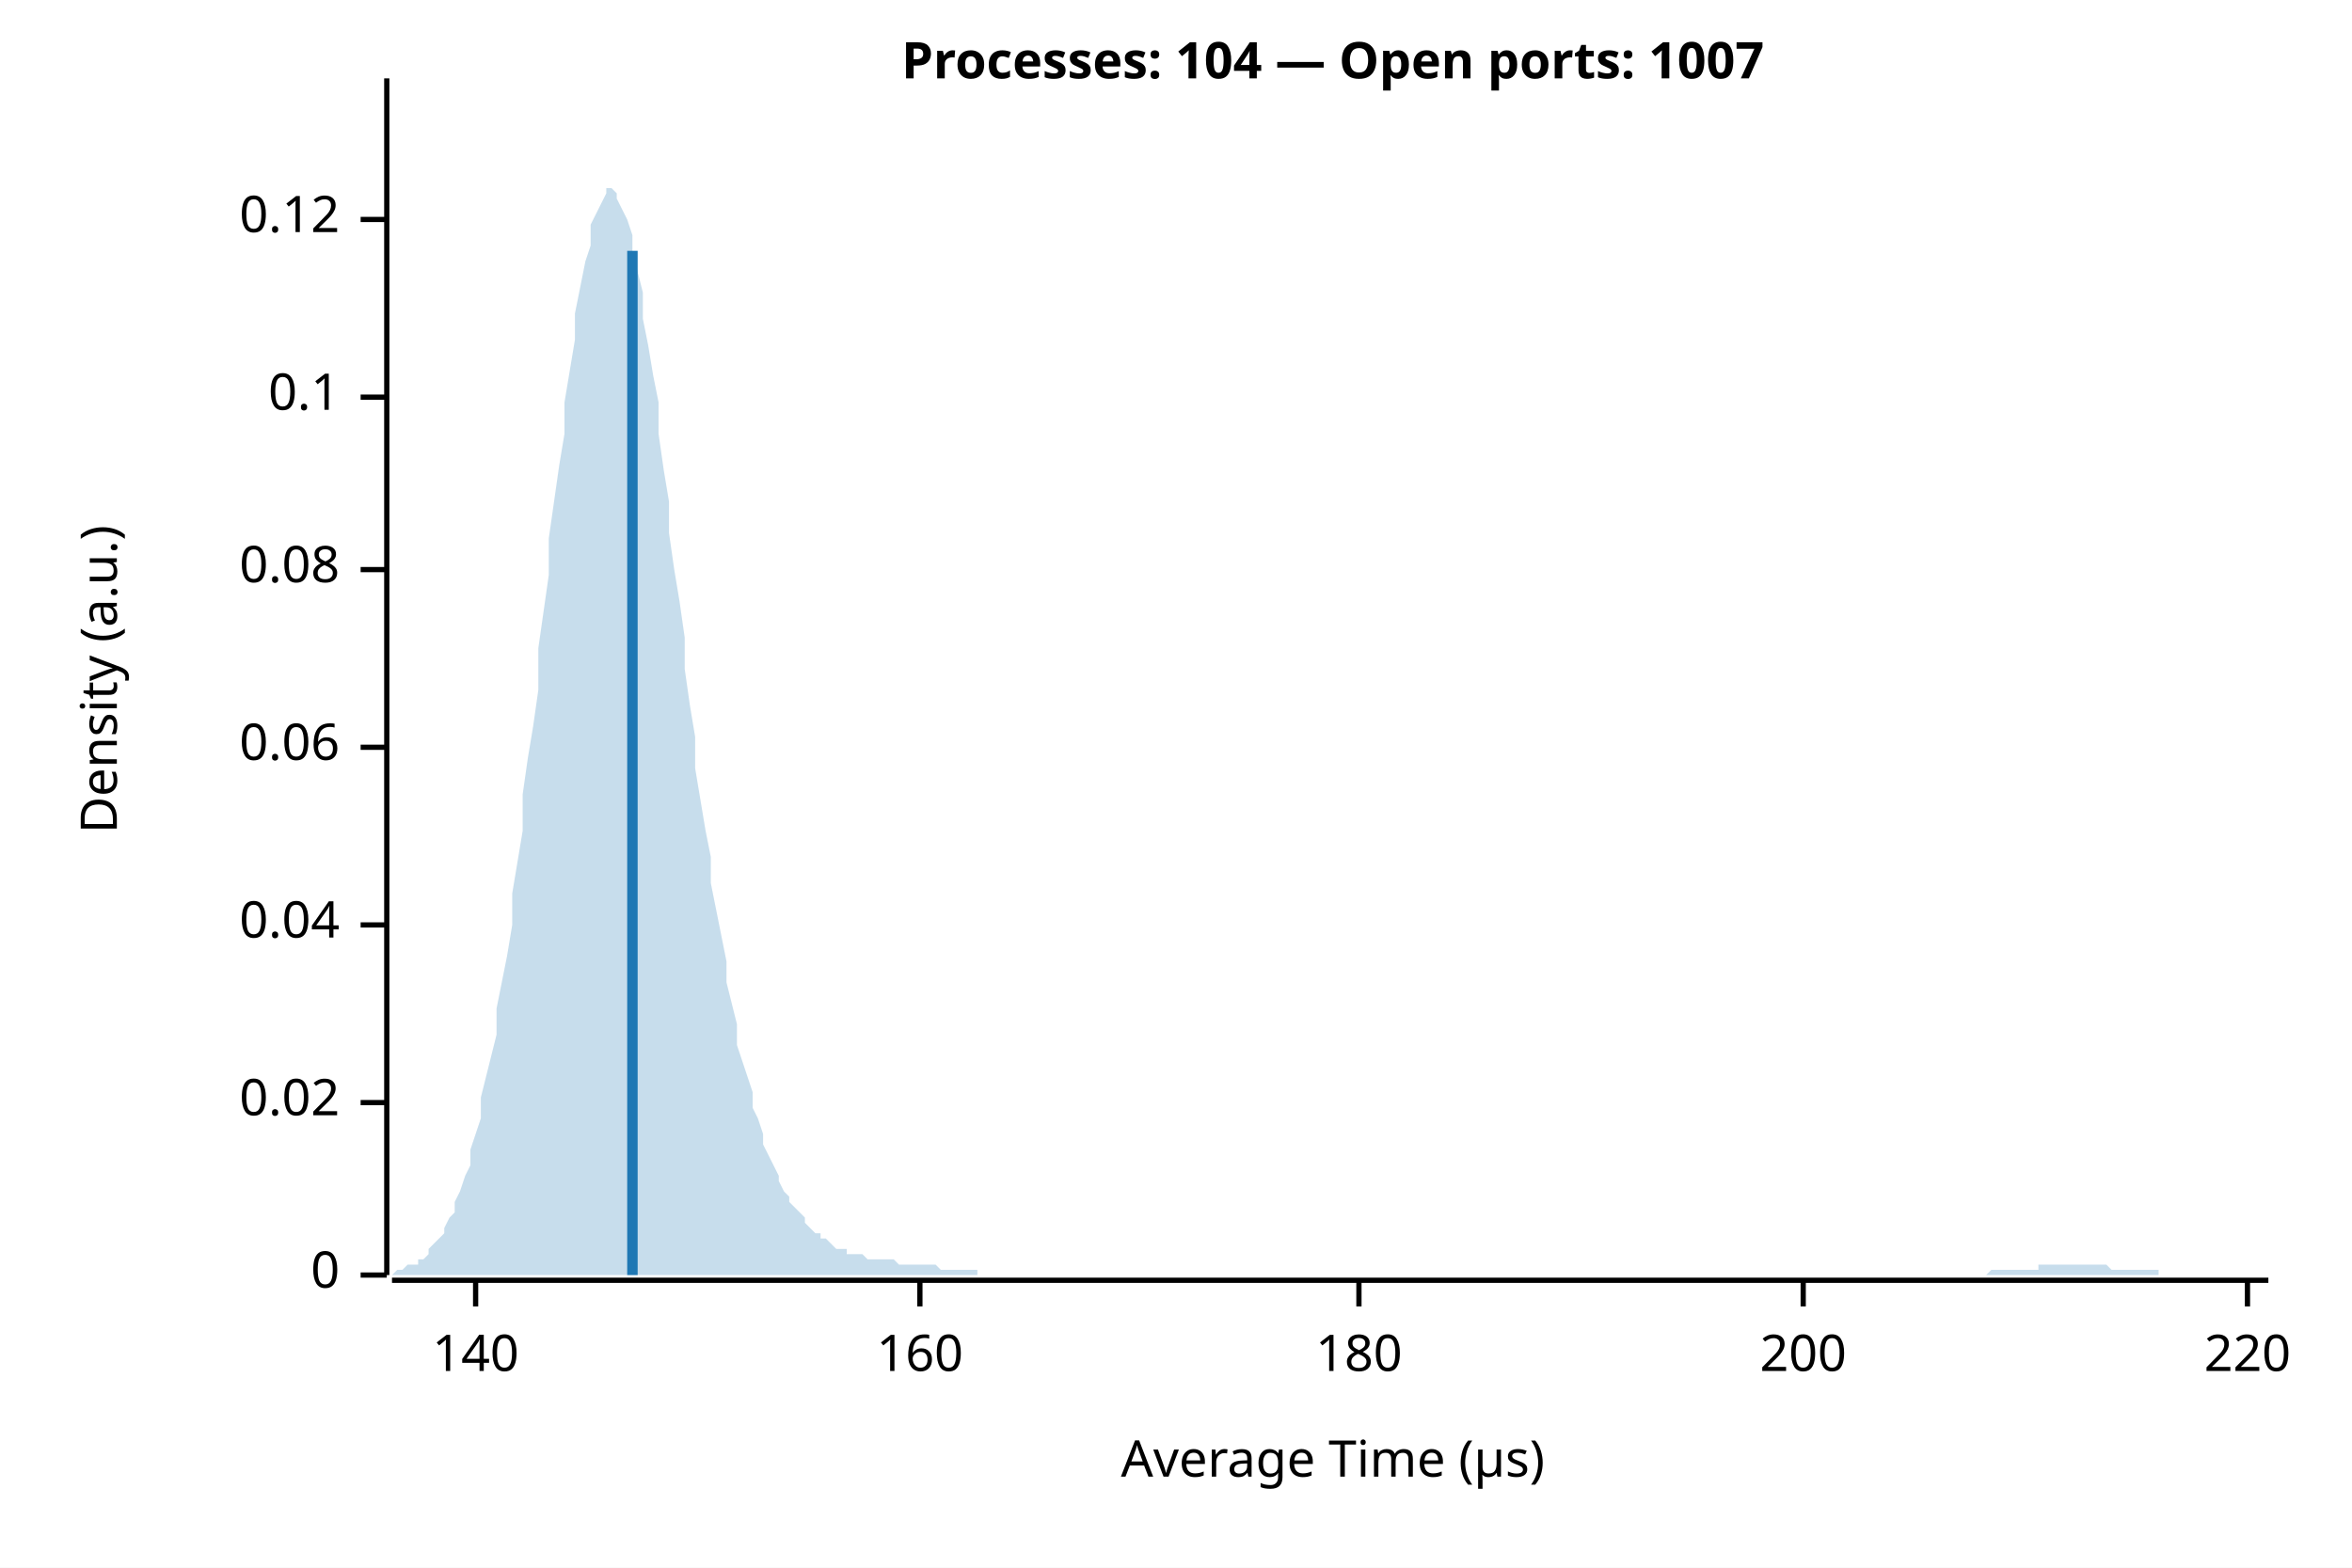
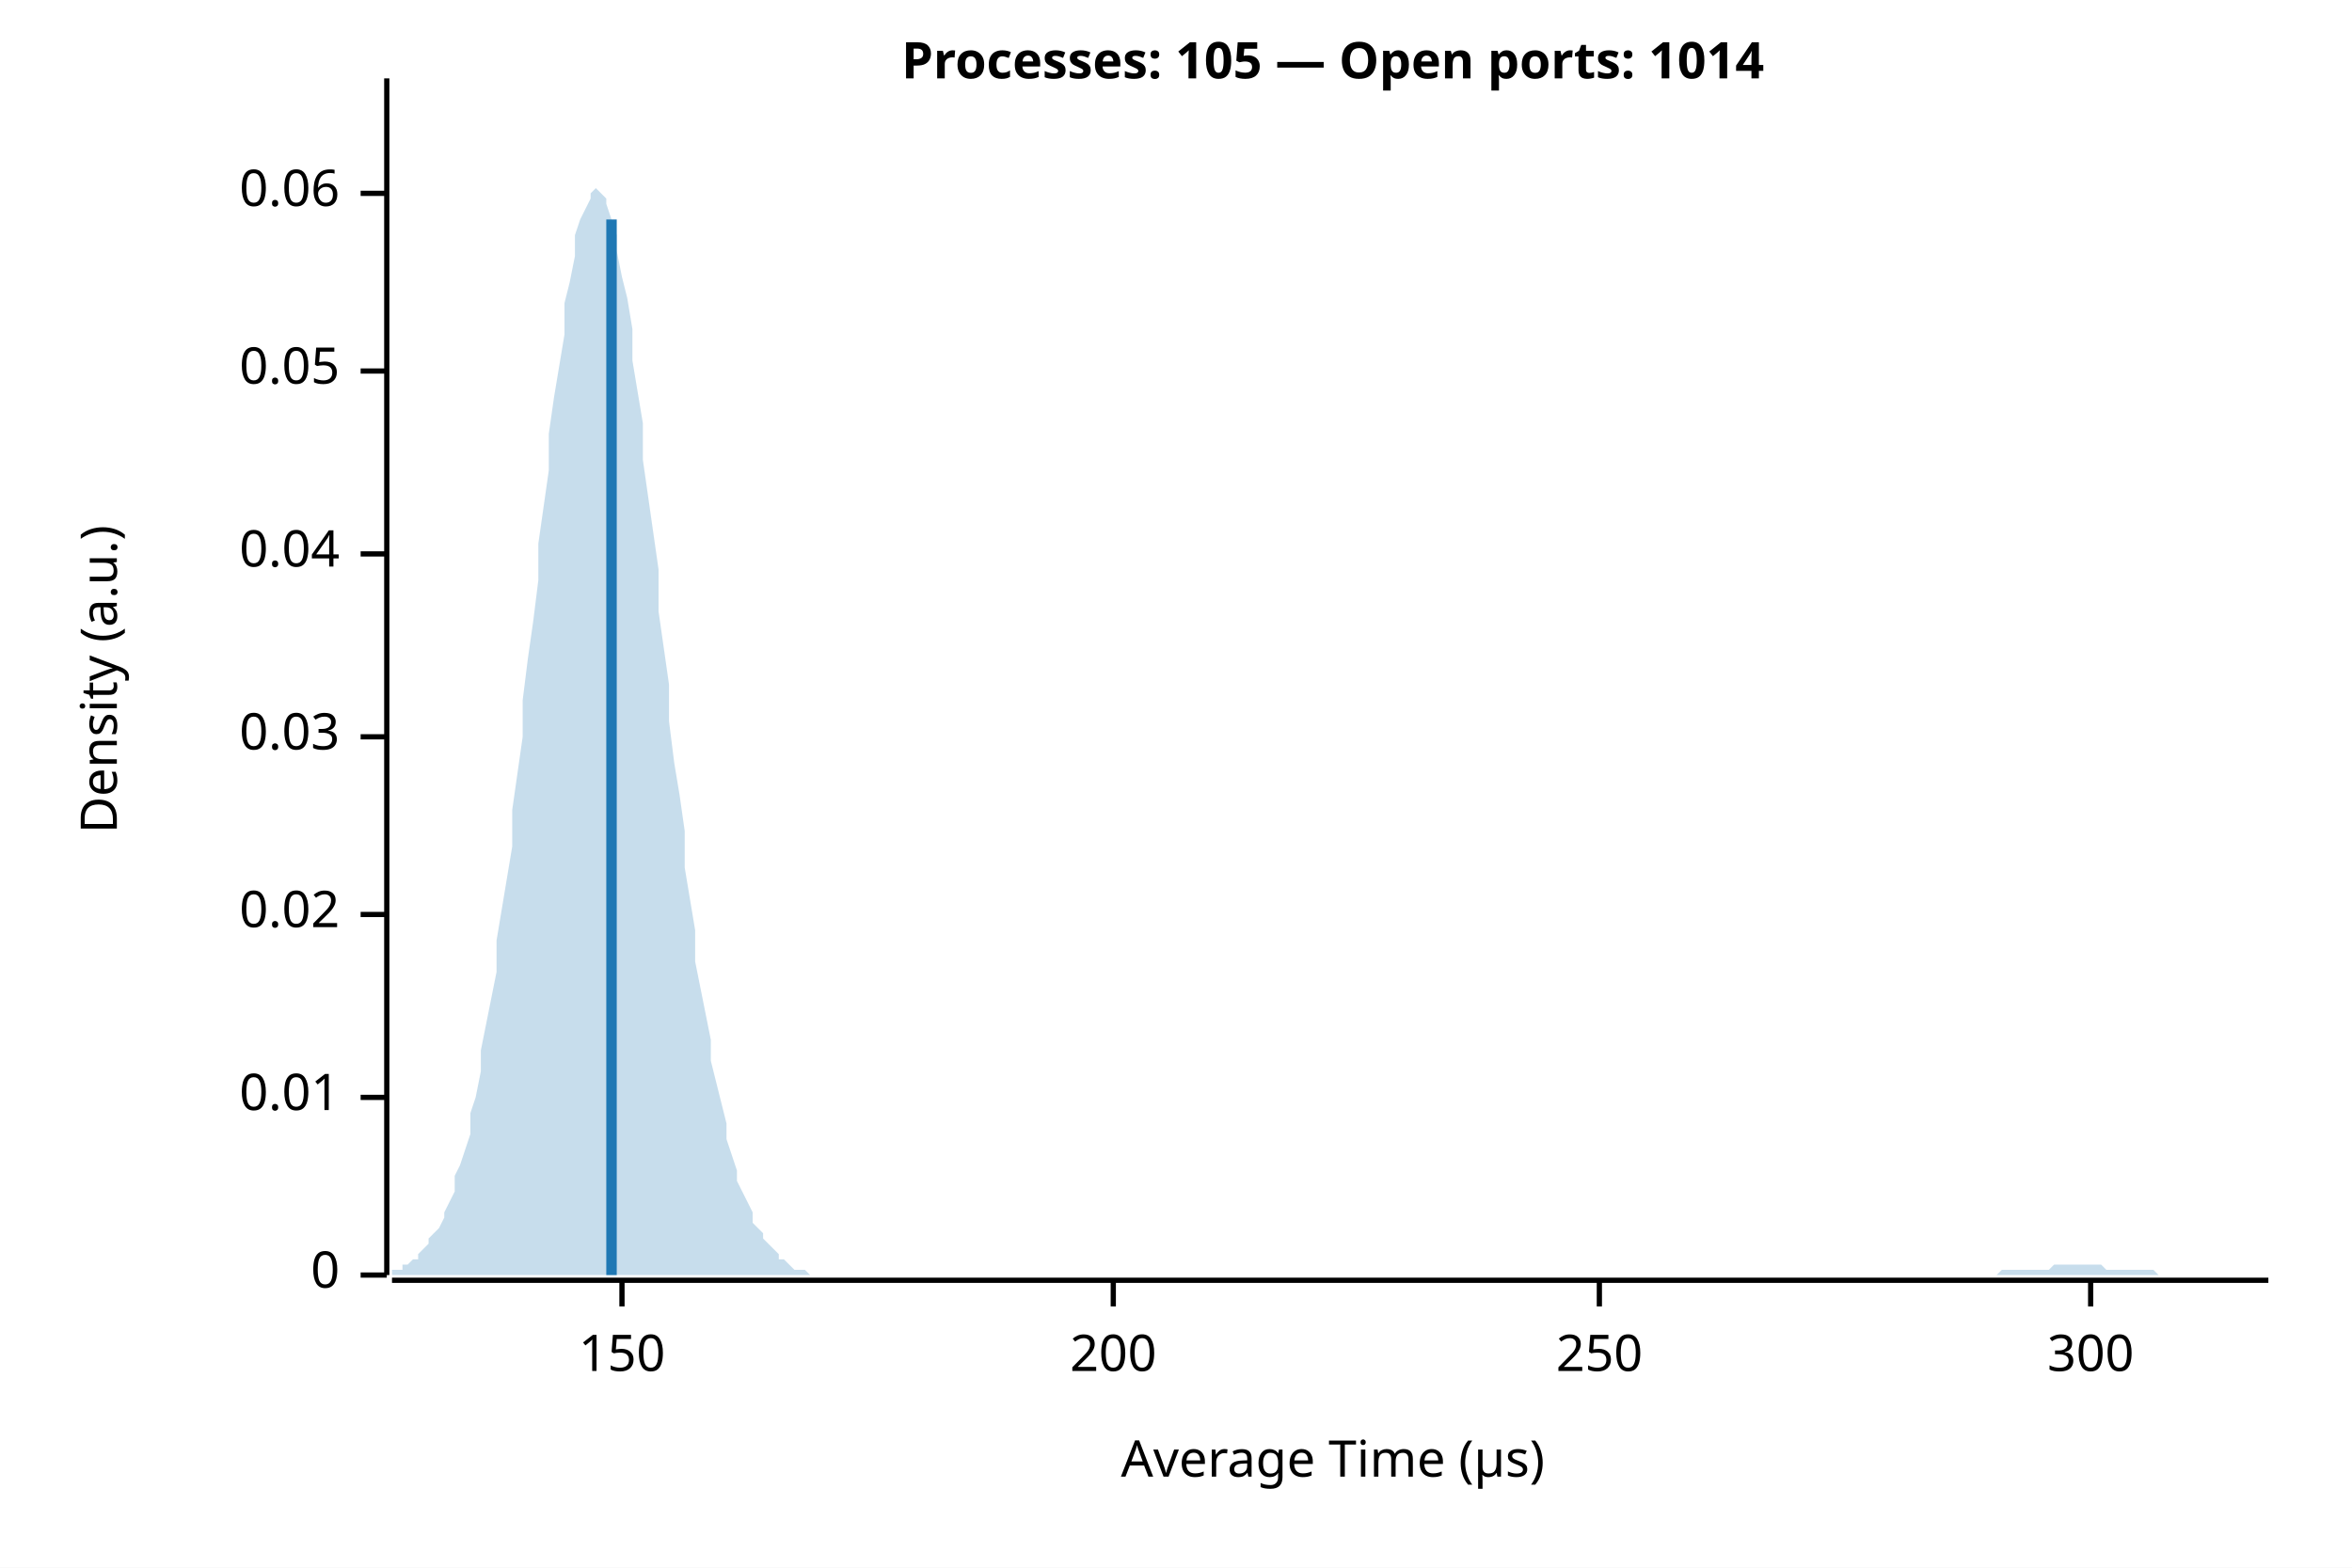
<svg xmlns="http://www.w3.org/2000/svg" width="450" height="300" viewBox="0 0 450 300">
  <rect width="100%" height="100%" fill="white" />
-   <text x="255" y="15" font-weight="bold" text-anchor="middle" font-family="sans-serif" font-size="9.677" opacity="1" fill="#000000">Processes: 104 — Open ports: 1007</text>
+   <text x="255" y="15" font-weight="bold" text-anchor="middle" font-family="sans-serif" font-size="9.677" opacity="1" fill="#000000">Processes: 105 — Open ports: 1014</text>
  <text x="15" y="130" dy="0.76em" text-anchor="middle" font-family="sans-serif" font-size="9.677" opacity="1" fill="#000000" transform="rotate(270, 15, 130)">
Density (a.u.)
</text>
  <text x="255" y="285" dy="-0.5ex" text-anchor="middle" font-family="sans-serif" font-size="9.677" opacity="1" fill="#000000">
Average Time (µs)
</text>
  <polyline fill="none" opacity="1" stroke="#000000" stroke-width="1" points="74,15 74,244 " />
  <text x="65" y="244" dy="0.5ex" text-anchor="end" font-family="sans-serif" font-size="9.677" opacity="1" fill="#000000">
0
</text>
  <polyline fill="none" opacity="1" stroke="#000000" stroke-width="1" points="69,244 74,244 " />
-   <text x="65" y="211" dy="0.5ex" text-anchor="end" font-family="sans-serif" font-size="9.677" opacity="1" fill="#000000">
+   <text x="65" y="210" dy="0.5ex" text-anchor="end" font-family="sans-serif" font-size="9.677" opacity="1" fill="#000000">
+ 0.01
+ </text>
+   <polyline fill="none" opacity="1" stroke="#000000" stroke-width="1" points="69,210 74,210 " />
+   <text x="65" y="175" dy="0.5ex" text-anchor="end" font-family="sans-serif" font-size="9.677" opacity="1" fill="#000000">
0.02
</text>
-   <polyline fill="none" opacity="1" stroke="#000000" stroke-width="1" points="69,211 74,211 " />
-   <text x="65" y="177" dy="0.5ex" text-anchor="end" font-family="sans-serif" font-size="9.677" opacity="1" fill="#000000">
+   <polyline fill="none" opacity="1" stroke="#000000" stroke-width="1" points="69,175 74,175 " />
+   <text x="65" y="141" dy="0.5ex" text-anchor="end" font-family="sans-serif" font-size="9.677" opacity="1" fill="#000000">
+ 0.03
+ </text>
+   <polyline fill="none" opacity="1" stroke="#000000" stroke-width="1" points="69,141 74,141 " />
+   <text x="65" y="106" dy="0.5ex" text-anchor="end" font-family="sans-serif" font-size="9.677" opacity="1" fill="#000000">
0.04
</text>
-   <polyline fill="none" opacity="1" stroke="#000000" stroke-width="1" points="69,177 74,177 " />
-   <text x="65" y="143" dy="0.5ex" text-anchor="end" font-family="sans-serif" font-size="9.677" opacity="1" fill="#000000">
+   <polyline fill="none" opacity="1" stroke="#000000" stroke-width="1" points="69,106 74,106 " />
+   <text x="65" y="71" dy="0.5ex" text-anchor="end" font-family="sans-serif" font-size="9.677" opacity="1" fill="#000000">
+ 0.05
+ </text>
+   <polyline fill="none" opacity="1" stroke="#000000" stroke-width="1" points="69,71 74,71 " />
+   <text x="65" y="37" dy="0.5ex" text-anchor="end" font-family="sans-serif" font-size="9.677" opacity="1" fill="#000000">
0.06
</text>
-   <polyline fill="none" opacity="1" stroke="#000000" stroke-width="1" points="69,143 74,143 " />
-   <text x="65" y="109" dy="0.5ex" text-anchor="end" font-family="sans-serif" font-size="9.677" opacity="1" fill="#000000">
- 0.08
+   <polyline fill="none" opacity="1" stroke="#000000" stroke-width="1" points="69,37 74,37 " />
+   <polyline fill="none" opacity="1" stroke="#000000" stroke-width="1" points="75,245 434,245 " />
+   <text x="119" y="255" dy="0.76em" text-anchor="middle" font-family="sans-serif" font-size="9.677" opacity="1" fill="#000000">
+ 150
</text>
-   <polyline fill="none" opacity="1" stroke="#000000" stroke-width="1" points="69,109 74,109 " />
-   <text x="65" y="76" dy="0.5ex" text-anchor="end" font-family="sans-serif" font-size="9.677" opacity="1" fill="#000000">
- 0.1
- </text>
-   <polyline fill="none" opacity="1" stroke="#000000" stroke-width="1" points="69,76 74,76 " />
-   <text x="65" y="42" dy="0.5ex" text-anchor="end" font-family="sans-serif" font-size="9.677" opacity="1" fill="#000000">
- 0.12
- </text>
-   <polyline fill="none" opacity="1" stroke="#000000" stroke-width="1" points="69,42 74,42 " />
-   <polyline fill="none" opacity="1" stroke="#000000" stroke-width="1" points="75,245 434,245 " />
-   <text x="91" y="255" dy="0.76em" text-anchor="middle" font-family="sans-serif" font-size="9.677" opacity="1" fill="#000000">
- 140
- </text>
-   <polyline fill="none" opacity="1" stroke="#000000" stroke-width="1" points="91,245 91,250 " />
-   <text x="176" y="255" dy="0.76em" text-anchor="middle" font-family="sans-serif" font-size="9.677" opacity="1" fill="#000000">
- 160
- </text>
-   <polyline fill="none" opacity="1" stroke="#000000" stroke-width="1" points="176,245 176,250 " />
-   <text x="260" y="255" dy="0.76em" text-anchor="middle" font-family="sans-serif" font-size="9.677" opacity="1" fill="#000000">
- 180
- </text>
-   <polyline fill="none" opacity="1" stroke="#000000" stroke-width="1" points="260,245 260,250 " />
-   <text x="345" y="255" dy="0.76em" text-anchor="middle" font-family="sans-serif" font-size="9.677" opacity="1" fill="#000000">
+   <polyline fill="none" opacity="1" stroke="#000000" stroke-width="1" points="119,245 119,250 " />
+   <text x="213" y="255" dy="0.76em" text-anchor="middle" font-family="sans-serif" font-size="9.677" opacity="1" fill="#000000">
200
</text>
-   <polyline fill="none" opacity="1" stroke="#000000" stroke-width="1" points="345,245 345,250 " />
-   <text x="430" y="255" dy="0.76em" text-anchor="middle" font-family="sans-serif" font-size="9.677" opacity="1" fill="#000000">
- 220
+   <polyline fill="none" opacity="1" stroke="#000000" stroke-width="1" points="213,245 213,250 " />
+   <text x="306" y="255" dy="0.76em" text-anchor="middle" font-family="sans-serif" font-size="9.677" opacity="1" fill="#000000">
+ 250
</text>
-   <polyline fill="none" opacity="1" stroke="#000000" stroke-width="1" points="430,245 430,250 " />
-   <polygon opacity="0.25" fill="#1F78B4" points="75,244 75,244 76,243 77,243 77,243 78,242 79,242 80,242 80,241 81,241 82,240 82,239 83,238 84,237 85,236 85,235 86,233 87,232 87,230 88,228 89,225 90,223 90,220 91,217 92,214 92,210 93,206 94,202 95,198 95,193 96,188 97,183 98,177 98,171 99,165 100,159 100,152 101,145 102,139 103,132 103,124 104,117 105,110 105,103 106,96 107,89 108,83 108,77 109,71 110,65 110,60 111,55 112,50 113,47 113,43 114,41 115,39 116,37 116,36 117,36 118,37 118,38 119,40 120,42 121,45 121,48 122,52 123,56 123,61 124,66 125,72 126,77 126,83 127,90 128,96 128,102 129,109 130,115 131,122 131,128 132,135 133,141 133,147 134,153 135,159 136,164 136,169 137,174 138,179 139,184 139,188 140,192 141,196 141,200 142,203 143,206 144,209 144,212 145,214 146,217 146,219 147,221 148,223 149,225 149,226 150,228 151,229 151,230 152,231 153,232 154,233 154,234 155,235 156,236 157,236 157,237 158,237 159,238 159,238 160,239 161,239 162,239 162,240 163,240 164,240 164,240 165,240 166,241 167,241 167,241 168,241 169,241 169,241 170,241 171,241 172,242 172,242 173,242 174,242 175,242 175,242 176,242 177,242 177,242 178,242 179,242 180,243 180,243 181,243 182,243 182,243 183,243 184,243 185,243 185,243 186,243 187,243 187,244 188,244 189,244 190,244 190,244 191,244 192,244 192,244 193,244 194,244 195,244 195,244 196,244 197,244 198,244 198,244 199,244 200,244 200,244 201,244 202,244 203,244 203,244 204,244 205,244 205,244 206,244 207,244 208,244 208,244 209,244 210,244 210,244 211,244 212,244 213,244 213,244 214,244 215,244 216,244 216,244 217,244 218,244 218,244 219,244 220,244 221,244 221,244 222,244 223,244 223,244 224,244 225,244 226,244 226,244 227,244 228,244 228,244 229,244 230,244 231,244 231,244 232,244 233,244 233,244 234,244 235,244 236,244 236,244 237,244 238,244 239,244 239,244 240,244 241,244 241,244 242,244 243,244 244,244 244,244 245,244 246,244 246,244 247,244 248,244 249,244 249,244 250,244 251,244 251,244 252,244 253,244 254,244 254,244 255,244 256,244 257,244 257,244 258,244 259,244 259,244 260,244 261,244 262,244 262,244 263,244 264,244 264,244 265,244 266,244 267,244 267,244 268,244 269,244 269,244 270,244 271,244 272,244 272,244 273,244 274,244 275,244 275,244 276,244 277,244 277,244 278,244 279,244 280,244 280,244 281,244 282,244 282,244 283,244 284,244 285,244 285,244 286,244 287,244 287,244 288,244 289,244 290,244 290,244 291,244 292,244 292,244 293,244 294,244 295,244 295,244 296,244 297,244 298,244 298,244 299,244 300,244 300,244 301,244 302,244 303,244 303,244 304,244 305,244 305,244 306,244 307,244 308,244 308,244 309,244 310,244 310,244 311,244 312,244 313,244 313,244 314,244 315,244 316,244 316,244 317,244 318,244 318,244 319,244 320,244 321,244 321,244 322,244 323,244 323,244 324,244 325,244 326,244 326,244 327,244 328,244 328,244 329,244 330,244 331,244 331,244 332,244 333,244 333,244 334,244 335,244 336,244 336,244 337,244 338,244 339,244 339,244 340,244 341,244 341,244 342,244 343,244 344,244 344,244 345,244 346,244 346,244 347,244 348,244 349,244 349,244 350,244 351,244 351,244 352,244 353,244 354,244 354,244 355,244 356,244 357,244 357,244 358,244 359,244 359,244 360,244 361,244 362,244 362,244 363,244 364,244 364,244 365,244 366,244 367,244 367,244 368,244 369,244 369,244 370,244 371,244 372,244 372,244 373,244 374,244 375,244 375,244 376,244 377,244 377,244 378,244 379,244 380,244 380,244 381,243 382,243 382,243 383,243 384,243 385,243 385,243 386,243 387,243 387,243 388,243 389,243 390,243 390,242 391,242 392,242 392,242 393,242 394,242 395,242 395,242 396,242 397,242 398,242 398,242 399,242 400,242 400,242 401,242 402,242 403,242 403,242 404,243 405,243 405,243 406,243 407,243 408,243 408,243 409,243 410,243 410,243 411,243 412,243 413,243 413,244 414,244 415,244 416,244 416,244 417,244 418,244 418,244 419,244 420,244 421,244 421,244 422,244 423,244 423,244 424,244 425,244 426,244 426,244 427,244 428,244 428,244 429,244 430,244 431,244 431,244 432,244 433,244 434,244 434,244 75,244 " />
-   <polyline fill="none" opacity="1" stroke="#1F78B4" stroke-width="2" points="121,244 121,48 " />
+   <polyline fill="none" opacity="1" stroke="#000000" stroke-width="1" points="306,245 306,250 " />
+   <text x="400" y="255" dy="0.76em" text-anchor="middle" font-family="sans-serif" font-size="9.677" opacity="1" fill="#000000">
+ 300
+ </text>
+   <polyline fill="none" opacity="1" stroke="#000000" stroke-width="1" points="400,245 400,250 " />
+   <polygon opacity="0.25" fill="#1F78B4" points="75,243 75,243 76,243 77,243 77,242 78,242 79,241 80,241 80,240 81,239 82,238 82,237 83,236 84,235 85,233 85,232 86,230 87,228 87,225 88,223 89,220 90,217 90,213 91,210 92,205 92,201 93,196 94,191 95,186 95,180 96,174 97,168 98,162 98,155 99,148 100,141 100,134 101,126 102,119 103,111 103,104 104,97 105,90 105,83 106,76 107,70 108,64 108,58 109,54 110,49 110,45 111,42 112,40 113,38 113,37 114,36 115,37 116,38 116,39 117,42 118,45 118,48 119,53 120,57 121,63 121,69 122,75 123,81 123,88 124,95 125,102 126,109 126,117 127,124 128,131 128,138 129,146 130,152 131,159 131,166 132,172 133,178 133,184 134,189 135,194 136,199 136,203 137,207 138,211 139,215 139,218 140,221 141,224 141,226 142,228 143,230 144,232 144,234 145,235 146,236 146,237 147,238 148,239 149,240 149,241 150,241 151,242 151,242 152,243 153,243 154,243 154,243 155,244 156,244 157,244 157,244 158,244 159,244 159,244 160,244 161,244 162,244 162,244 163,244 164,244 164,244 165,244 166,244 167,244 167,244 168,244 169,244 169,244 170,244 171,244 172,244 172,244 173,244 174,244 175,244 175,244 176,244 177,244 177,244 178,244 179,244 180,244 180,244 181,244 182,244 182,244 183,244 184,244 185,244 185,244 186,244 187,244 187,244 188,244 189,244 190,244 190,244 191,244 192,244 192,244 193,244 194,244 195,244 195,244 196,244 197,244 198,244 198,244 199,244 200,244 200,244 201,244 202,244 203,244 203,244 204,244 205,244 205,244 206,244 207,244 208,244 208,244 209,244 210,244 210,244 211,244 212,244 213,244 213,244 214,244 215,244 216,244 216,244 217,244 218,244 218,244 219,244 220,244 221,244 221,244 222,244 223,244 223,244 224,244 225,244 226,244 226,244 227,244 228,244 228,244 229,244 230,244 231,244 231,244 232,244 233,244 233,244 234,244 235,244 236,244 236,244 237,244 238,244 239,244 239,244 240,244 241,244 241,244 242,244 243,244 244,244 244,244 245,244 246,244 246,244 247,244 248,244 249,244 249,244 250,244 251,244 251,244 252,244 253,244 254,244 254,244 255,244 256,244 257,244 257,244 258,244 259,244 259,244 260,244 261,244 262,244 262,244 263,244 264,244 264,244 265,244 266,244 267,244 267,244 268,244 269,244 269,244 270,244 271,244 272,244 272,244 273,244 274,244 275,244 275,244 276,244 277,244 277,244 278,244 279,244 280,244 280,244 281,244 282,244 282,244 283,244 284,244 285,244 285,244 286,244 287,244 287,244 288,244 289,244 290,244 290,244 291,244 292,244 292,244 293,244 294,244 295,244 295,244 296,244 297,244 298,244 298,244 299,244 300,244 300,244 301,244 302,244 303,244 303,244 304,244 305,244 305,244 306,244 307,244 308,244 308,244 309,244 310,244 310,244 311,244 312,244 313,244 313,244 314,244 315,244 316,244 316,244 317,244 318,244 318,244 319,244 320,244 321,244 321,244 322,244 323,244 323,244 324,244 325,244 326,244 326,244 327,244 328,244 328,244 329,244 330,244 331,244 331,244 332,244 333,244 333,244 334,244 335,244 336,244 336,244 337,244 338,244 339,244 339,244 340,244 341,244 341,244 342,244 343,244 344,244 344,244 345,244 346,244 346,244 347,244 348,244 349,244 349,244 350,244 351,244 351,244 352,244 353,244 354,244 354,244 355,244 356,244 357,244 357,244 358,244 359,244 359,244 360,244 361,244 362,244 362,244 363,244 364,244 364,244 365,244 366,244 367,244 367,244 368,244 369,244 369,244 370,244 371,244 372,244 372,244 373,244 374,244 375,244 375,244 376,244 377,244 377,244 378,244 379,244 380,244 380,244 381,244 382,244 382,244 383,243 384,243 385,243 385,243 386,243 387,243 387,243 388,243 389,243 390,243 390,243 391,243 392,243 392,243 393,242 394,242 395,242 395,242 396,242 397,242 398,242 398,242 399,242 400,242 400,242 401,242 402,242 403,243 403,243 404,243 405,243 405,243 406,243 407,243 408,243 408,243 409,243 410,243 410,243 411,243 412,243 413,244 413,244 414,244 415,244 416,244 416,244 417,244 418,244 418,244 419,244 420,244 421,244 421,244 422,244 423,244 423,244 424,244 425,244 426,244 426,244 427,244 428,244 428,244 429,244 430,244 431,244 431,244 432,244 433,244 434,244 434,244 75,244 " />
+   <polyline fill="none" opacity="1" stroke="#1F78B4" stroke-width="2" points="117,244 117,42 " />
</svg>
